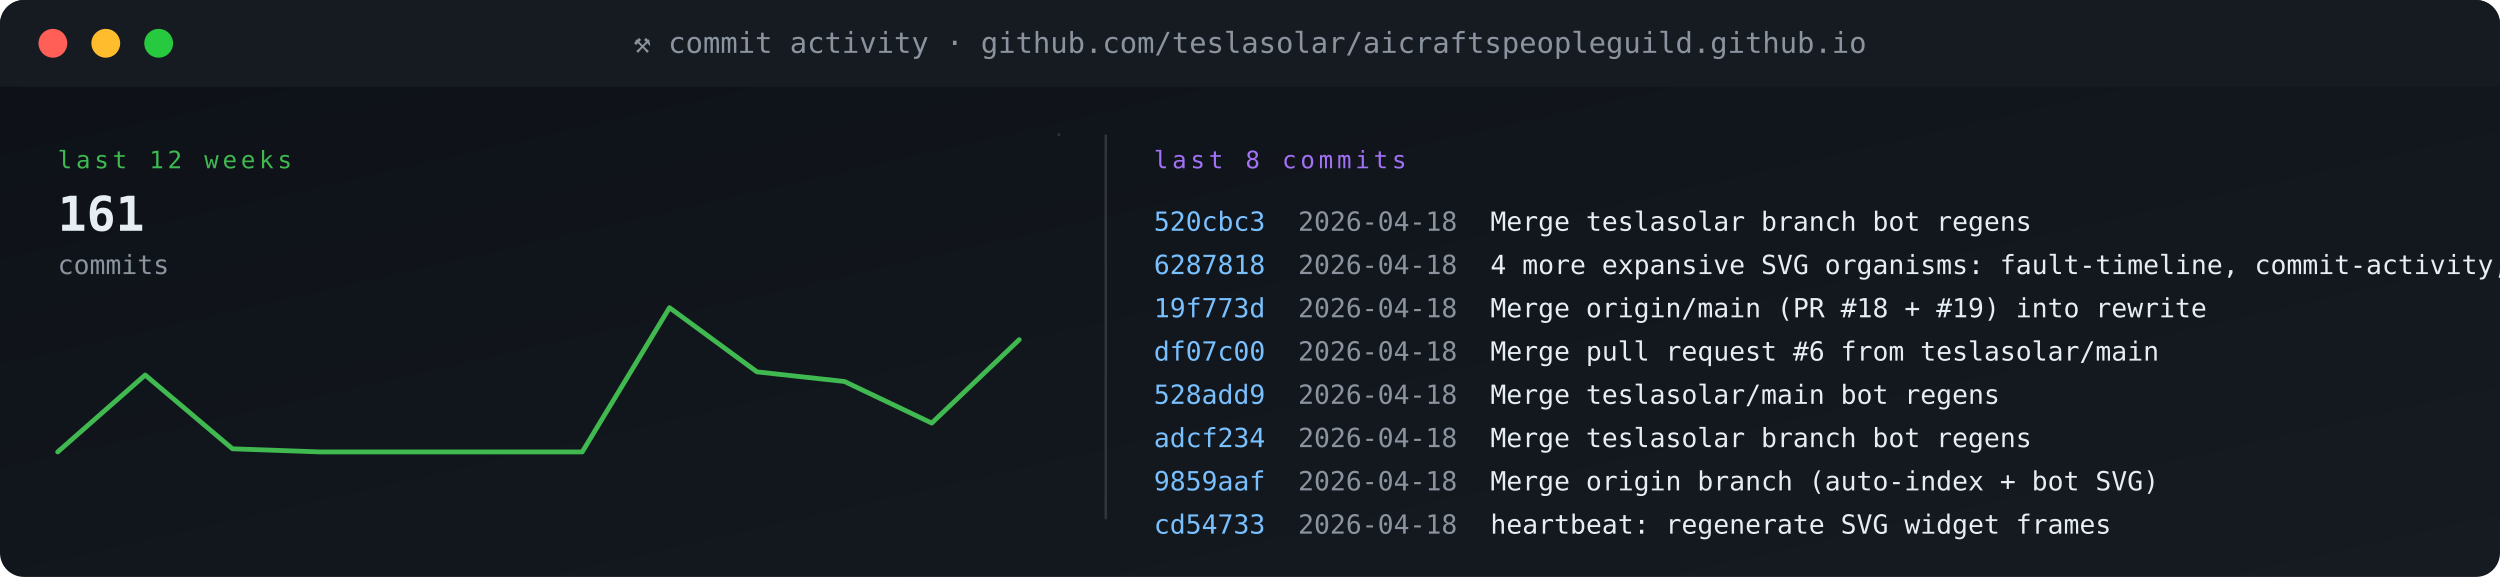
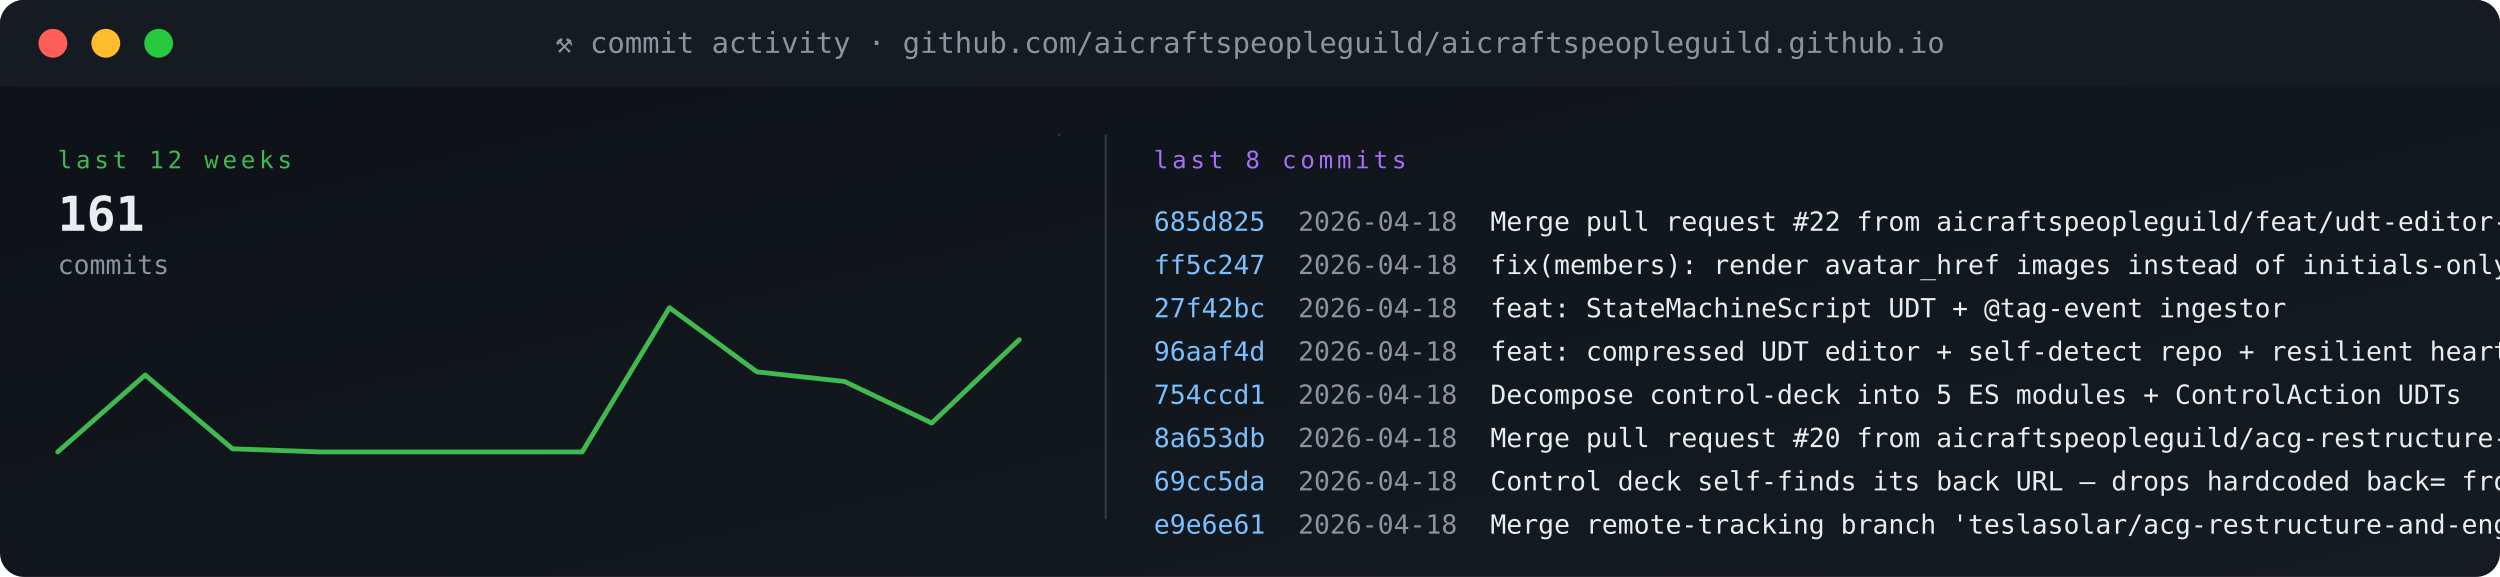
<svg xmlns="http://www.w3.org/2000/svg" viewBox="0 0 1040 240" width="1040" height="240" role="img" aria-label="commit activity">
  <defs>
    <linearGradient id="gBg" x1="0" x2="1" y1="0" y2="1">
      <stop offset="0" stop-color="#0d1117" />
      <stop offset="1" stop-color="#161b22" />
    </linearGradient>
    <style>
      .t{font-family:'SFMono-Regular',Consolas,monospace}
      .lb{fill:#8b949e;font-size:10px;text-transform:uppercase;letter-spacing:1.6px}
      .va{fill:#e6edf3;font-size:20px;font-weight:700}
      .vs{fill:#e6edf3;font-size:14px;font-weight:600}
      .lo{fill:#79c0ff;font-size:11px}
      .sub{fill:#8b949e;font-size:11px}
      .g{fill:#3fb950} .a{fill:#e3b341} .r{fill:#f85149}
      .p{fill:#a371f7} .o{fill:#f0883e}
      .pulse{animation:plz 1.8s ease-out infinite}
      @keyframes plz{
        0%{transform:scale(1);opacity:.85}
        45%{transform:scale(1.35);opacity:.3}
        100%{transform:scale(1.8);opacity:0}
      }
      .spin{animation:sp 4s linear infinite;transform-origin:center}
      @keyframes sp{from{transform:rotate(0)}to{transform:rotate(360deg)}}
    </style>
  </defs>
  <rect width="1040" height="240" rx="10" fill="url(#gBg)" />
  <rect x="0" y="0" width="1040" height="36" rx="10" fill="#161b22" />
  <rect x="0" y="26" width="1040" height="10" fill="#161b22" />
  <circle cx="22" cy="18" r="6" fill="#ff5f56" />
  <circle cx="44" cy="18" r="6" fill="#ffbd2e" />
  <circle cx="66" cy="18" r="6" fill="#27c93f" />
-   <text x="520" y="22" text-anchor="middle" class="t" font-size="12" fill="#8b949e">⚒ commit activity · github.com/teslasolar/aicraftspeopleguild.github.io</text>
+   <text x="520" y="22" text-anchor="middle" class="t" font-size="12" fill="#8b949e">⚒ commit activity · github.com/aicraftspeopleguild/aicraftspeopleguild.github.io</text>
  <text x="24" y="70" class="t lb g">last 12 weeks</text>
  <text x="24" y="96" class="t va">161</text>
  <text x="24" y="114" class="t sub">commits</text>
  <polyline fill="none" stroke="#3fb950" stroke-width="2" stroke-linecap="round" stroke-linejoin="round" points="24.0,188.0 60.4,156.0 96.7,186.7 133.1,188.0 169.5,188.0 205.8,188.0 242.2,188.0 278.5,128.0 314.9,154.7 351.3,158.7 387.6,176.0 424.0,141.3" />
  <line x1="440" y1="56" x2="441" y2="56" stroke="#30363d" stroke-width="1" />
  <line x1="460" y1="56" x2="460" y2="216" stroke="#30363d" />
  <text x="480" y="70" class="t lb p">last 8 commits</text>
-   <text x="480" y="96" class="t" font-size="11" fill="#79c0ff">520cbc3</text>
+   <text x="480" y="96" class="t" font-size="11" fill="#79c0ff">685d825</text>
  <text x="540" y="96" class="t sub">2026-04-18</text>
-   <text x="620" y="96" class="t" font-size="11" fill="#e6edf3">Merge teslasolar branch bot regens</text>
-   <text x="480" y="114" class="t" font-size="11" fill="#79c0ff">6287818</text>
+   <text x="620" y="96" class="t" font-size="11" fill="#e6edf3">Merge pull request #22 from aicraftspeopleguild/feat/udt-editor-and-</text>
+   <text x="480" y="114" class="t" font-size="11" fill="#79c0ff">ff5c247</text>
  <text x="540" y="114" class="t sub">2026-04-18</text>
-   <text x="620" y="114" class="t" font-size="11" fill="#e6edf3">4 more expansive SVG organisms: fault-timeline, commit-activity, sca</text>
-   <text x="480" y="132" class="t" font-size="11" fill="#79c0ff">19f773d</text>
+   <text x="620" y="114" class="t" font-size="11" fill="#e6edf3">fix(members): render avatar_href images instead of initials-only</text>
+   <text x="480" y="132" class="t" font-size="11" fill="#79c0ff">27f42bc</text>
  <text x="540" y="132" class="t sub">2026-04-18</text>
-   <text x="620" y="132" class="t" font-size="11" fill="#e6edf3">Merge origin/main (PR #18 + #19) into rewrite</text>
-   <text x="480" y="150" class="t" font-size="11" fill="#79c0ff">df07c00</text>
+   <text x="620" y="132" class="t" font-size="11" fill="#e6edf3">feat: StateMachineScript UDT + @tag-event ingestor</text>
+   <text x="480" y="150" class="t" font-size="11" fill="#79c0ff">96aaf4d</text>
  <text x="540" y="150" class="t sub">2026-04-18</text>
-   <text x="620" y="150" class="t" font-size="11" fill="#e6edf3">Merge pull request #6 from teslasolar/main</text>
-   <text x="480" y="168" class="t" font-size="11" fill="#79c0ff">528add9</text>
+   <text x="620" y="150" class="t" font-size="11" fill="#e6edf3">feat: compressed UDT editor + self-detect repo + resilient heartbeat</text>
+   <text x="480" y="168" class="t" font-size="11" fill="#79c0ff">754ccd1</text>
  <text x="540" y="168" class="t sub">2026-04-18</text>
-   <text x="620" y="168" class="t" font-size="11" fill="#e6edf3">Merge teslasolar/main bot regens</text>
-   <text x="480" y="186" class="t" font-size="11" fill="#79c0ff">adcf234</text>
+   <text x="620" y="168" class="t" font-size="11" fill="#e6edf3">Decompose control-deck into 5 ES modules + ControlAction UDTs</text>
+   <text x="480" y="186" class="t" font-size="11" fill="#79c0ff">8a653db</text>
  <text x="540" y="186" class="t sub">2026-04-18</text>
-   <text x="620" y="186" class="t" font-size="11" fill="#e6edf3">Merge teslasolar branch bot regens</text>
-   <text x="480" y="204" class="t" font-size="11" fill="#79c0ff">9859aaf</text>
+   <text x="620" y="186" class="t" font-size="11" fill="#e6edf3">Merge pull request #20 from aicraftspeopleguild/acg-restructure-and-</text>
+   <text x="480" y="204" class="t" font-size="11" fill="#79c0ff">69cc5da</text>
  <text x="540" y="204" class="t sub">2026-04-18</text>
-   <text x="620" y="204" class="t" font-size="11" fill="#e6edf3">Merge origin branch (auto-index + bot SVG)</text>
-   <text x="480" y="222" class="t" font-size="11" fill="#79c0ff">cd54733</text>
+   <text x="620" y="204" class="t" font-size="11" fill="#e6edf3">Control deck self-finds its back URL — drops hardcoded back= from RE</text>
+   <text x="480" y="222" class="t" font-size="11" fill="#79c0ff">e9e6e61</text>
  <text x="540" y="222" class="t sub">2026-04-18</text>
-   <text x="620" y="222" class="t" font-size="11" fill="#e6edf3">heartbeat: regenerate SVG widget frames</text>
+   <text x="620" y="222" class="t" font-size="11" fill="#e6edf3">Merge remote-tracking branch 'teslasolar/acg-restructure-and-enginee</text>
</svg>
